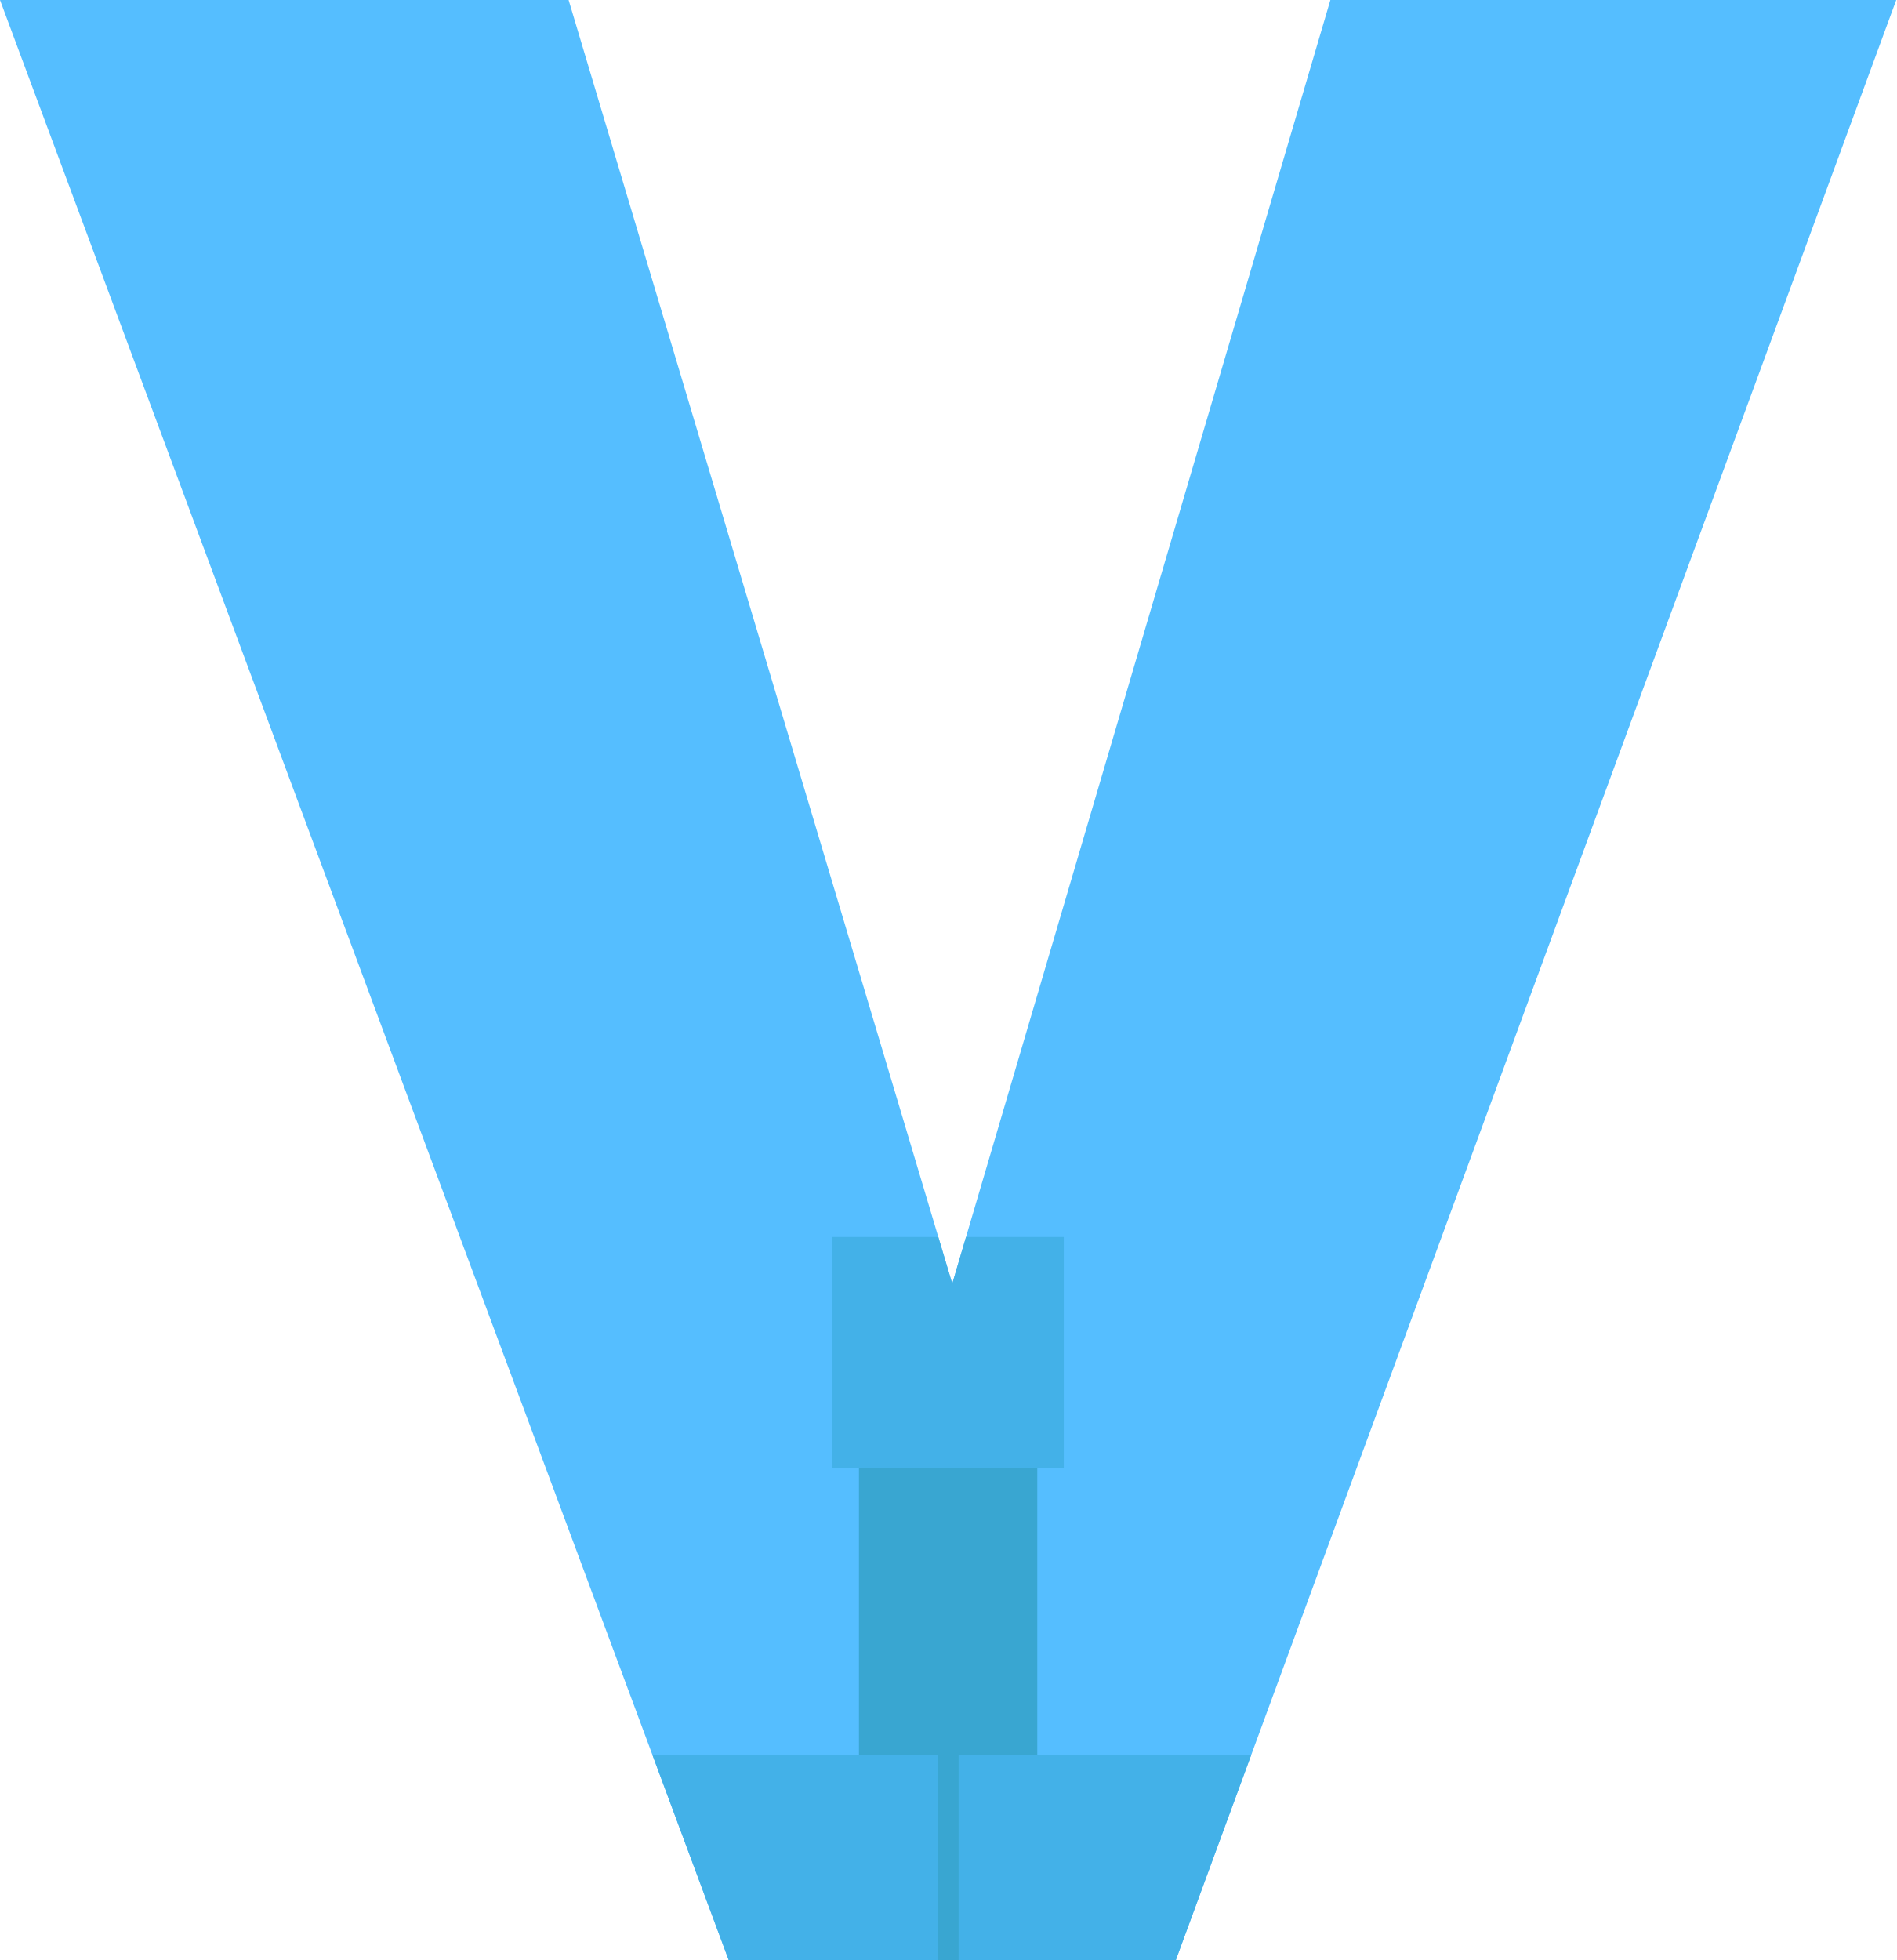
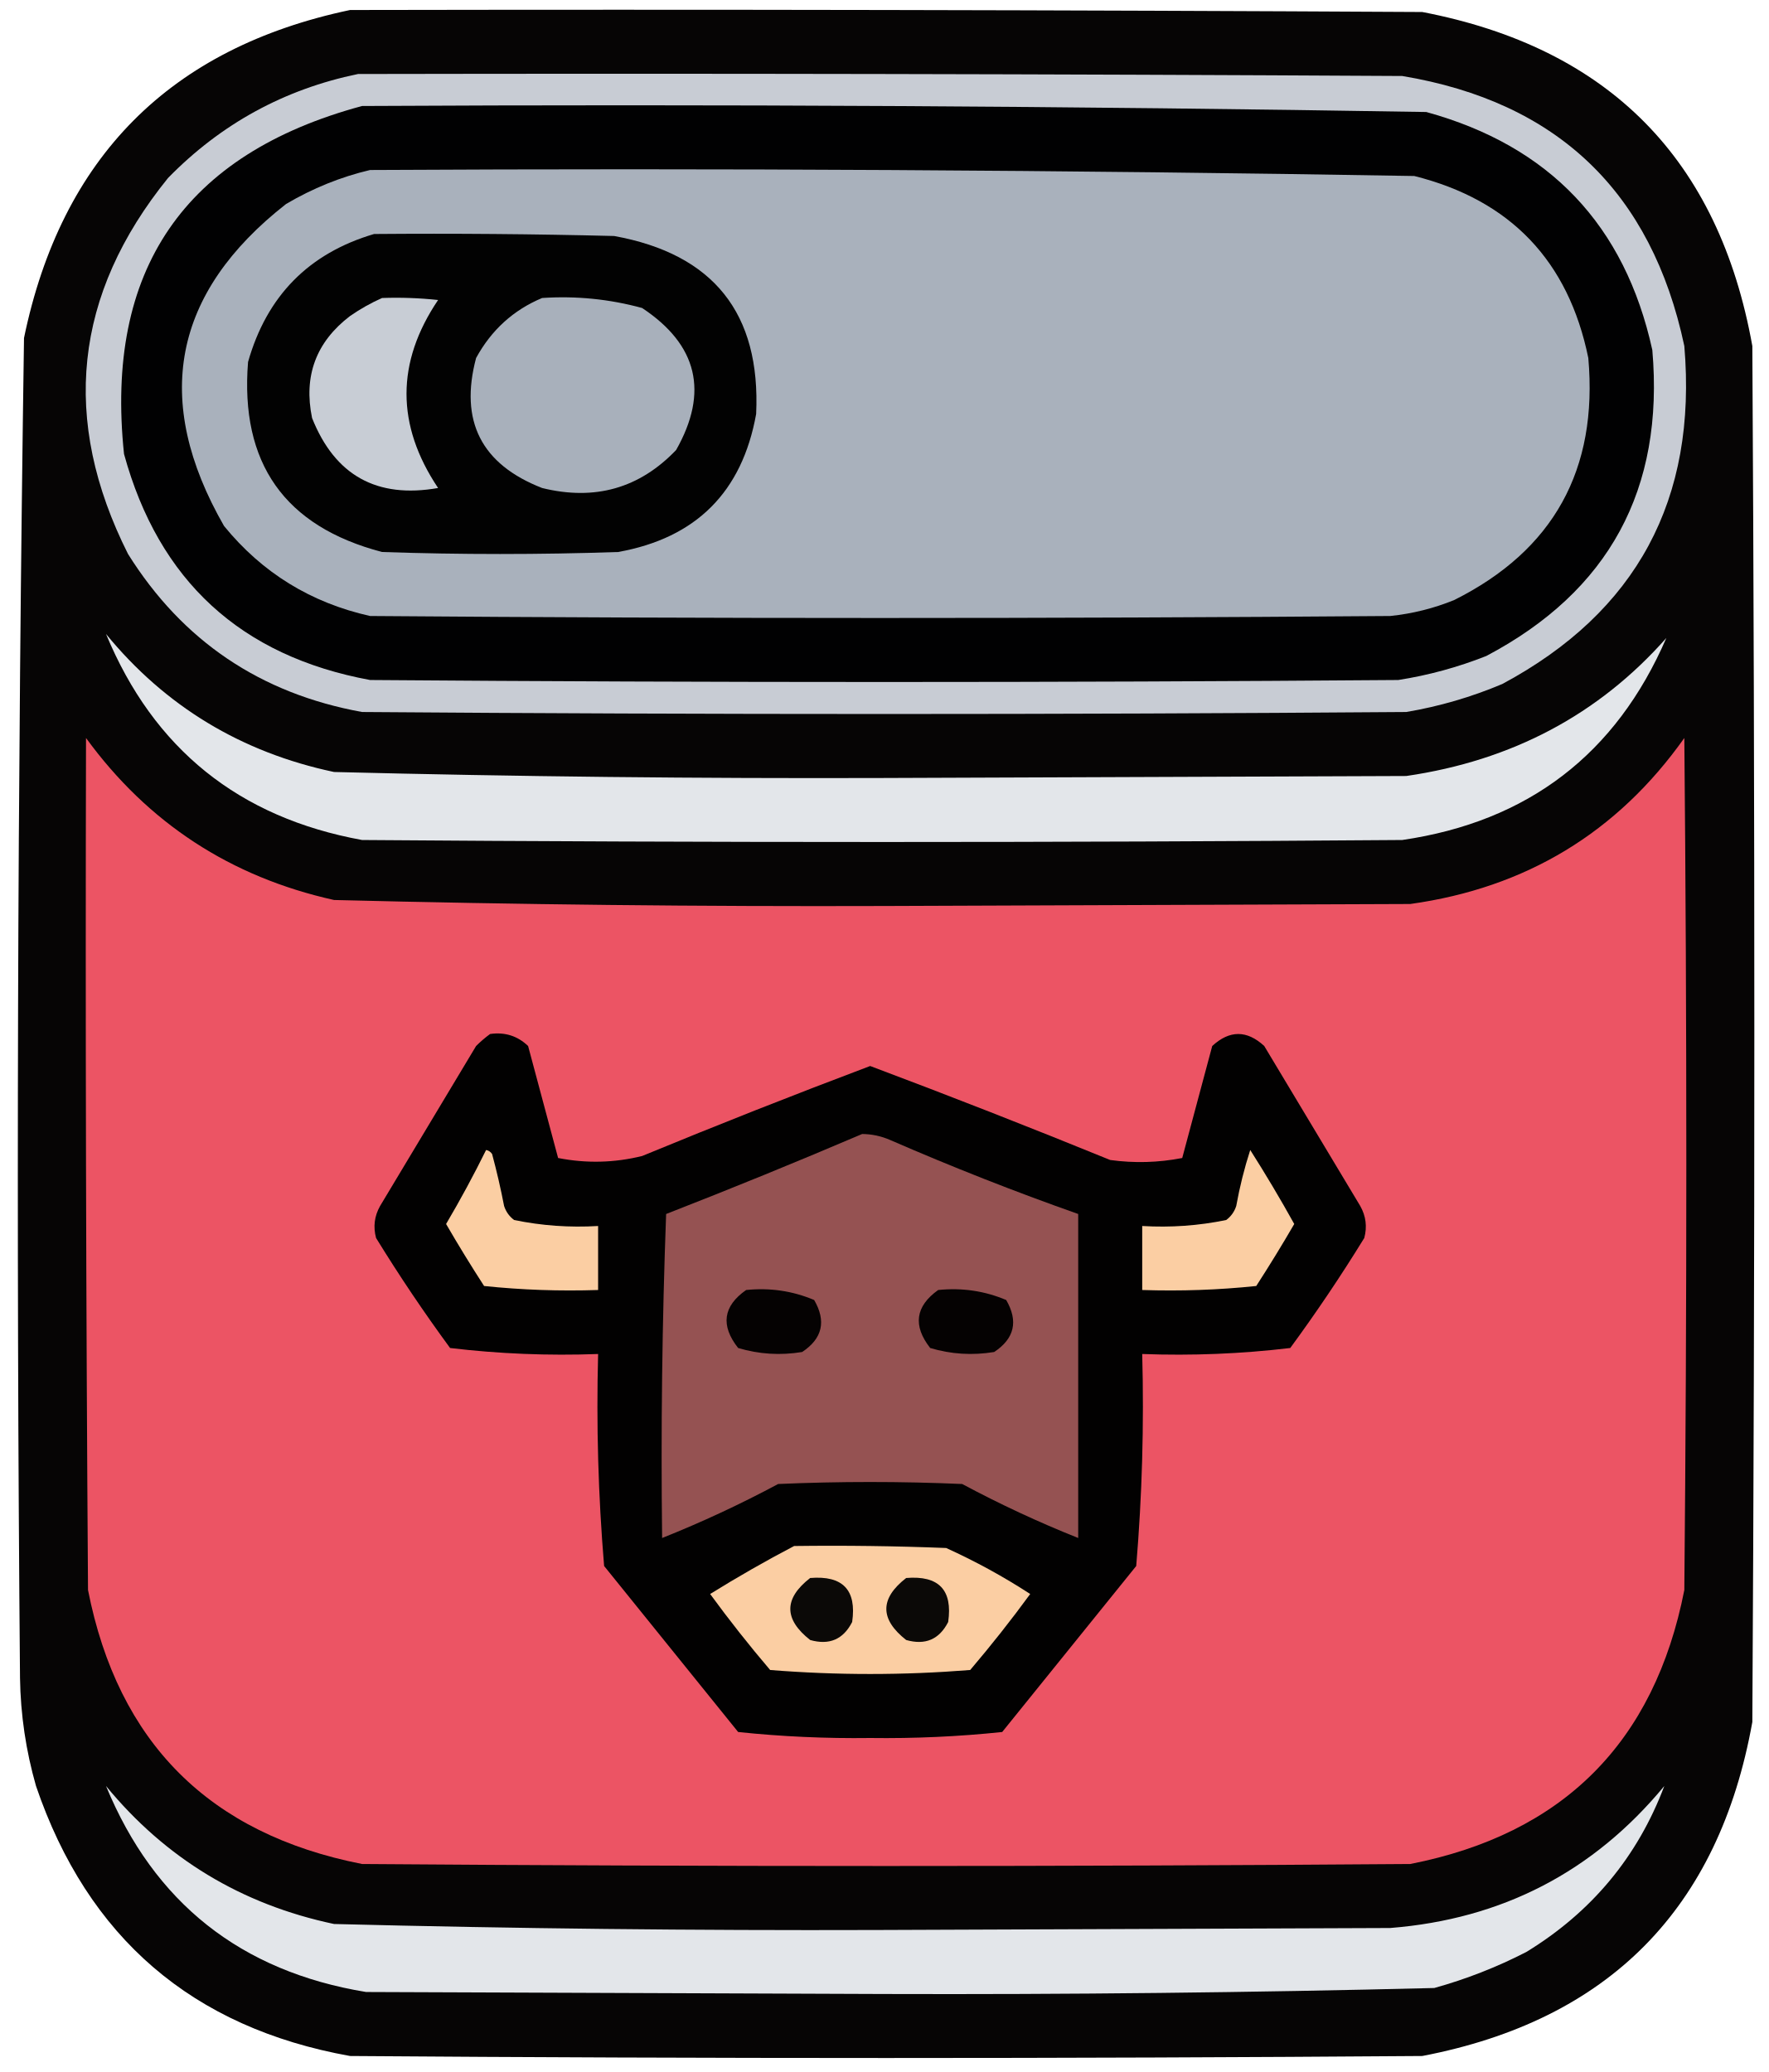
- <svg xmlns="http://www.w3.org/2000/svg" id="Layer_1" data-name="Layer 1" viewBox="0 0 1381.61 1427.86">
-   <defs>
-     <style>.cls-1{fill:none;}.cls-2{clip-path:url(#clip-path);}.cls-3{fill:#55beff;}.cls-4{fill:#43b1e8;}.cls-5{fill:#39a6d1;}</style>
-     <clipPath id="clip-path" transform="translate(-882.9 -911.1)">
-       <path class="cls-1" d="M1297.19,911.1l279.54,935.15L1852.24,911.1h412.28L1739.62,2339H1413.83L882.9,911.1Z" />
-     </clipPath>
-   </defs>
-   <g class="cls-2">
-     <path class="cls-3" d="M1297.19,911.1l279.54,935.15L1852.24,911.1h412.28L1739.62,2339H1413.83L882.9,911.1Z" transform="translate(-882.9 -911.1)" />
-     <polygon class="cls-4" points="693.82 1278.41 475.35 1278.41 530.92 1427.86 693.82 1427.86 693.82 1278.41" />
-     <polygon class="cls-4" points="911.66 1278.41 693.82 1278.41 693.82 1427.86 856.72 1427.86 911.66 1278.41" />
-     <rect class="cls-5" x="625.85" y="1069.68" width="129.92" height="208.73" />
-     <rect class="cls-4" x="606.55" y="901.16" width="168.52" height="168.52" />
+ <svg xmlns="http://www.w3.org/2000/svg" version="1.1" width="442px" height="518px" style="shape-rendering:geometricPrecision; text-rendering:geometricPrecision; image-rendering:optimizeQuality; fill-rule:evenodd; clip-rule:evenodd">
+   <g>
+     <path style="opacity:0.978" fill="#010000" d="M 87.5,2.5 C 176.834,2.333 266.167,2.5 355.5,3C 402.125,11.958 429.625,39.791 438,86.5C 438.667,201.167 438.667,315.833 438,430.5C 429.625,477.209 402.125,505.042 355.5,514C 266.167,514.667 176.833,514.667 87.5,514C 48.084,506.918 21.917,484.418 9,446.5C 6.474,437.679 5.141,428.679 5,419.5C 4.027,307.819 4.36,196.152 6,84.5C 15.347,39.32 42.513,11.987 87.5,2.5 Z" />
  </g>
-   <rect class="cls-5" x="683.2" y="1264.6" width="15.22" height="163.27" />
+   <g>
+     <path style="opacity:1" fill="#c8ccd4" d="M 89.5,18.5 C 176.501,18.333 263.501,18.5 350.5,19C 389.312,25.478 412.812,47.978 421,86.5C 424.253,124.841 409.086,153.007 375.5,171C 367.778,174.264 359.778,176.597 351.5,178C 264.5,178.667 177.5,178.667 90.5,178C 65.099,173.396 45.599,160.229 32,138.5C 15.118,104.934 18.452,73.601 42,44.5C 55.221,30.974 71.055,22.308 89.5,18.5 Z" />
+   </g>
+   <g>
+     <path style="opacity:1" fill="#010102" d="M 90.5,26.5 C 179.193,26.018 267.86,26.518 356.5,28C 387.314,36.48 406.147,56.313 413,87.5C 416.017,122.308 402.184,147.808 371.5,164C 364.397,166.812 357.064,168.812 349.5,170C 263.833,170.667 178.167,170.667 92.5,170C 60.193,164.027 39.693,145.194 31,113.5C 26.169,67.516 46.002,38.516 90.5,26.5 Z" />
+   </g>
+   <g>
+     <path style="opacity:1" fill="#a9b1bc" d="M 92.5,42.5 C 179.531,42.016 266.531,42.516 353.5,44C 377.527,50.028 392.027,65.194 397,89.5C 399.465,117.417 388.298,137.584 363.5,150C 358.372,152.093 353.038,153.426 347.5,154C 262.5,154.667 177.5,154.667 92.5,154C 77.684,150.681 65.517,143.181 56,131.5C 37.956,100.055 43.123,73.221 71.5,51C 78.187,47.057 85.187,44.224 92.5,42.5 Z" />
+   </g>
+   <g>
+     <path style="opacity:1" fill="#020202" d="M 93.5,58.5 C 113.503,58.333 133.503,58.5 153.5,59C 178.33,63.503 190.163,78.337 189,103.5C 185.5,123 174,134.5 154.5,138C 134.833,138.667 115.167,138.667 95.5,138C 71.14,131.619 59.974,115.786 62,90.5C 66.683,73.985 77.183,63.318 93.5,58.5 Z" />
+   </g>
+   <g>
+     <path style="opacity:1" fill="#c8cdd5" d="M 95.5,74.5 C 100.179,74.334 104.845,74.501 109.5,75C 98.978,90.601 98.978,106.267 109.5,122C 94.207,124.693 83.707,118.86 78,104.5C 75.836,93.991 79.002,85.491 87.5,79C 90.099,77.205 92.766,75.705 95.5,74.5 Z" />
+   </g>
+   <g>
+     <path style="opacity:1" fill="#a8b0bb" d="M 135.5,74.5 C 144,73.934 152.333,74.767 160.5,77C 174.366,86.193 177.199,98.026 169,112.5C 159.839,122.087 148.672,125.253 135.5,122C 120.307,116.088 114.807,105.254 119,89.5C 122.822,82.504 128.322,77.504 135.5,74.5 Z" />
+   </g>
+   <g>
+     <path style="opacity:1" fill="#e3e6ea" d="M 26.5,158.5 C 41.324,176.592 60.324,188.092 83.5,193C 129.136,194.151 174.802,194.651 220.5,194.5C 264.167,194.333 307.833,194.167 351.5,194C 377.913,190.144 399.58,178.644 416.5,159.5C 403.926,188.565 381.926,205.399 350.5,210C 263.833,210.667 177.167,210.667 90.5,210C 59.741,204.395 38.408,187.228 26.5,158.5 Z" />
+   </g>
+   <g>
+     <path style="opacity:1" fill="#ec5464" d="M 21.5,184.5 C 36.987,205.755 57.654,219.255 83.5,225C 129.302,226.152 175.136,226.652 221,226.5C 264.833,226.333 308.667,226.167 352.5,226C 381.43,221.963 404.264,208.13 421,184.5C 421.667,255.5 421.667,326.5 421,397.5C 413.515,435.652 390.682,458.485 352.5,466C 265.167,466.667 177.833,466.667 90.5,466C 52.333,458.5 29.5,435.667 22,397.5C 21.5,326.501 21.333,255.501 21.5,184.5 Z" />
+   </g>
+   <g>
+     <path style="opacity:1" fill="#020101" d="M 122.5,258.5 C 126.192,257.971 129.358,258.971 132,261.5C 134.498,270.823 136.998,280.156 139.5,289.5C 146.557,290.885 153.557,290.718 160.5,289C 179.404,281.2 198.404,273.7 217.5,266.5C 237.591,274.044 257.591,281.877 277.5,290C 283.528,290.83 289.528,290.664 295.5,289.5C 298.002,280.156 300.502,270.823 303,261.5C 307.333,257.5 311.667,257.5 316,261.5C 324,274.833 332,288.167 340,301.5C 341.422,304.03 341.755,306.697 341,309.5C 335.205,318.926 329.038,328.092 322.5,337C 310.267,338.46 297.934,338.96 285.5,338.5C 285.973,356.261 285.473,373.927 284,391.5C 272.833,405.333 261.667,419.167 250.5,433C 239.593,434.146 228.593,434.646 217.5,434.5C 206.407,434.646 195.407,434.146 184.5,433C 173.333,419.167 162.167,405.333 151,391.5C 149.527,373.927 149.027,356.261 149.5,338.5C 137.066,338.96 124.733,338.46 112.5,337C 105.962,328.092 99.795,318.926 94,309.5C 93.245,306.697 93.578,304.03 95,301.5C 103,288.167 111,274.833 119,261.5C 120.145,260.364 121.312,259.364 122.5,258.5 Z" />
+   </g>
+   <g>
+     <path style="opacity:1" fill="#955252" d="M 215.5,283.5 C 217.927,283.523 220.26,284.023 222.5,285C 237.975,291.74 253.641,297.907 269.5,303.5C 269.5,330.5 269.5,357.5 269.5,384.5C 259.626,380.564 249.959,376.064 240.5,371C 225.167,370.333 209.833,370.333 194.5,371C 185.041,376.064 175.374,380.564 165.5,384.5C 165.167,357.492 165.5,330.492 166.5,303.5C 183.036,297.057 199.369,290.39 215.5,283.5 Z" />
+   </g>
+   <g>
+     <path style="opacity:1" fill="#fbcea3" d="M 121.5,287.5 C 122.117,287.611 122.617,287.944 123,288.5C 124.158,292.797 125.158,297.131 126,301.5C 126.465,302.931 127.299,304.097 128.5,305C 135.385,306.425 142.385,306.925 149.5,306.5C 149.5,311.833 149.5,317.167 149.5,322.5C 139.917,322.818 130.417,322.485 121,321.5C 117.701,316.4 114.535,311.234 111.5,306C 115.075,299.935 118.408,293.769 121.5,287.5 Z" />
+   </g>
+   <g>
+     <path style="opacity:1" fill="#fbcea3" d="M 312.5,287.5 C 316.319,293.507 319.986,299.673 323.5,306C 320.465,311.234 317.299,316.4 314,321.5C 304.583,322.485 295.083,322.818 285.5,322.5C 285.5,317.167 285.5,311.833 285.5,306.5C 292.615,306.925 299.615,306.425 306.5,305C 307.701,304.097 308.535,302.931 309,301.5C 309.862,296.719 311.029,292.053 312.5,287.5 Z" />
+   </g>
+   <g>
+     <path style="opacity:1" fill="#050202" d="M 186.5,322.5 C 192.434,321.889 198.1,322.722 203.5,325C 206.573,330.305 205.573,334.638 200.5,338C 195.051,338.896 189.718,338.563 184.5,337C 180.062,331.373 180.729,326.54 186.5,322.5 Z" />
+   </g>
+   <g>
+     <path style="opacity:1" fill="#050202" d="M 234.5,322.5 C 240.434,321.889 246.1,322.722 251.5,325C 254.573,330.305 253.573,334.638 248.5,338C 243.051,338.896 237.718,338.563 232.5,337C 228.128,331.408 228.794,326.575 234.5,322.5 Z" />
+   </g>
+   <g>
+     <path style="opacity:1" fill="#fbcea3" d="M 198.5,386.5 C 211.171,386.333 223.838,386.5 236.5,387C 243.856,390.341 250.856,394.175 257.5,398.5C 252.741,405.015 247.741,411.348 242.5,417.5C 225.833,418.833 209.167,418.833 192.5,417.5C 187.259,411.348 182.259,405.015 177.5,398.5C 184.365,394.235 191.365,390.235 198.5,386.5 Z" />
+   </g>
+   <g>
+     <path style="opacity:1" fill="#0b0907" d="M 202.5,394.5 C 210.658,393.823 214.158,397.49 213,405.5C 210.774,409.861 207.274,411.361 202.5,410C 195.89,404.802 195.89,399.636 202.5,394.5 Z" />
+   </g>
+   <g>
+     <path style="opacity:1" fill="#0b0907" d="M 226.5,394.5 C 234.658,393.823 238.158,397.49 237,405.5C 234.774,409.861 231.274,411.361 226.5,410C 219.89,404.802 219.89,399.636 226.5,394.5 Z" />
+   </g>
+   <g>
+     <path style="opacity:1" fill="#e3e6ea" d="M 26.5,446.5 C 41.362,464.608 60.362,476.108 83.5,481C 128.639,482.149 173.806,482.649 219,482.5C 261.833,482.333 304.667,482.167 347.5,482C 375.444,479.78 398.277,467.947 416,446.5C 409.317,464.196 397.817,478.03 381.5,488C 374.138,491.787 366.471,494.787 358.5,497C 312.691,498.146 266.858,498.646 221,498.5C 177.833,498.333 134.667,498.167 91.5,498C 60.2,492.855 38.533,475.688 26.5,446.5 Z" />
+   </g>
</svg>
